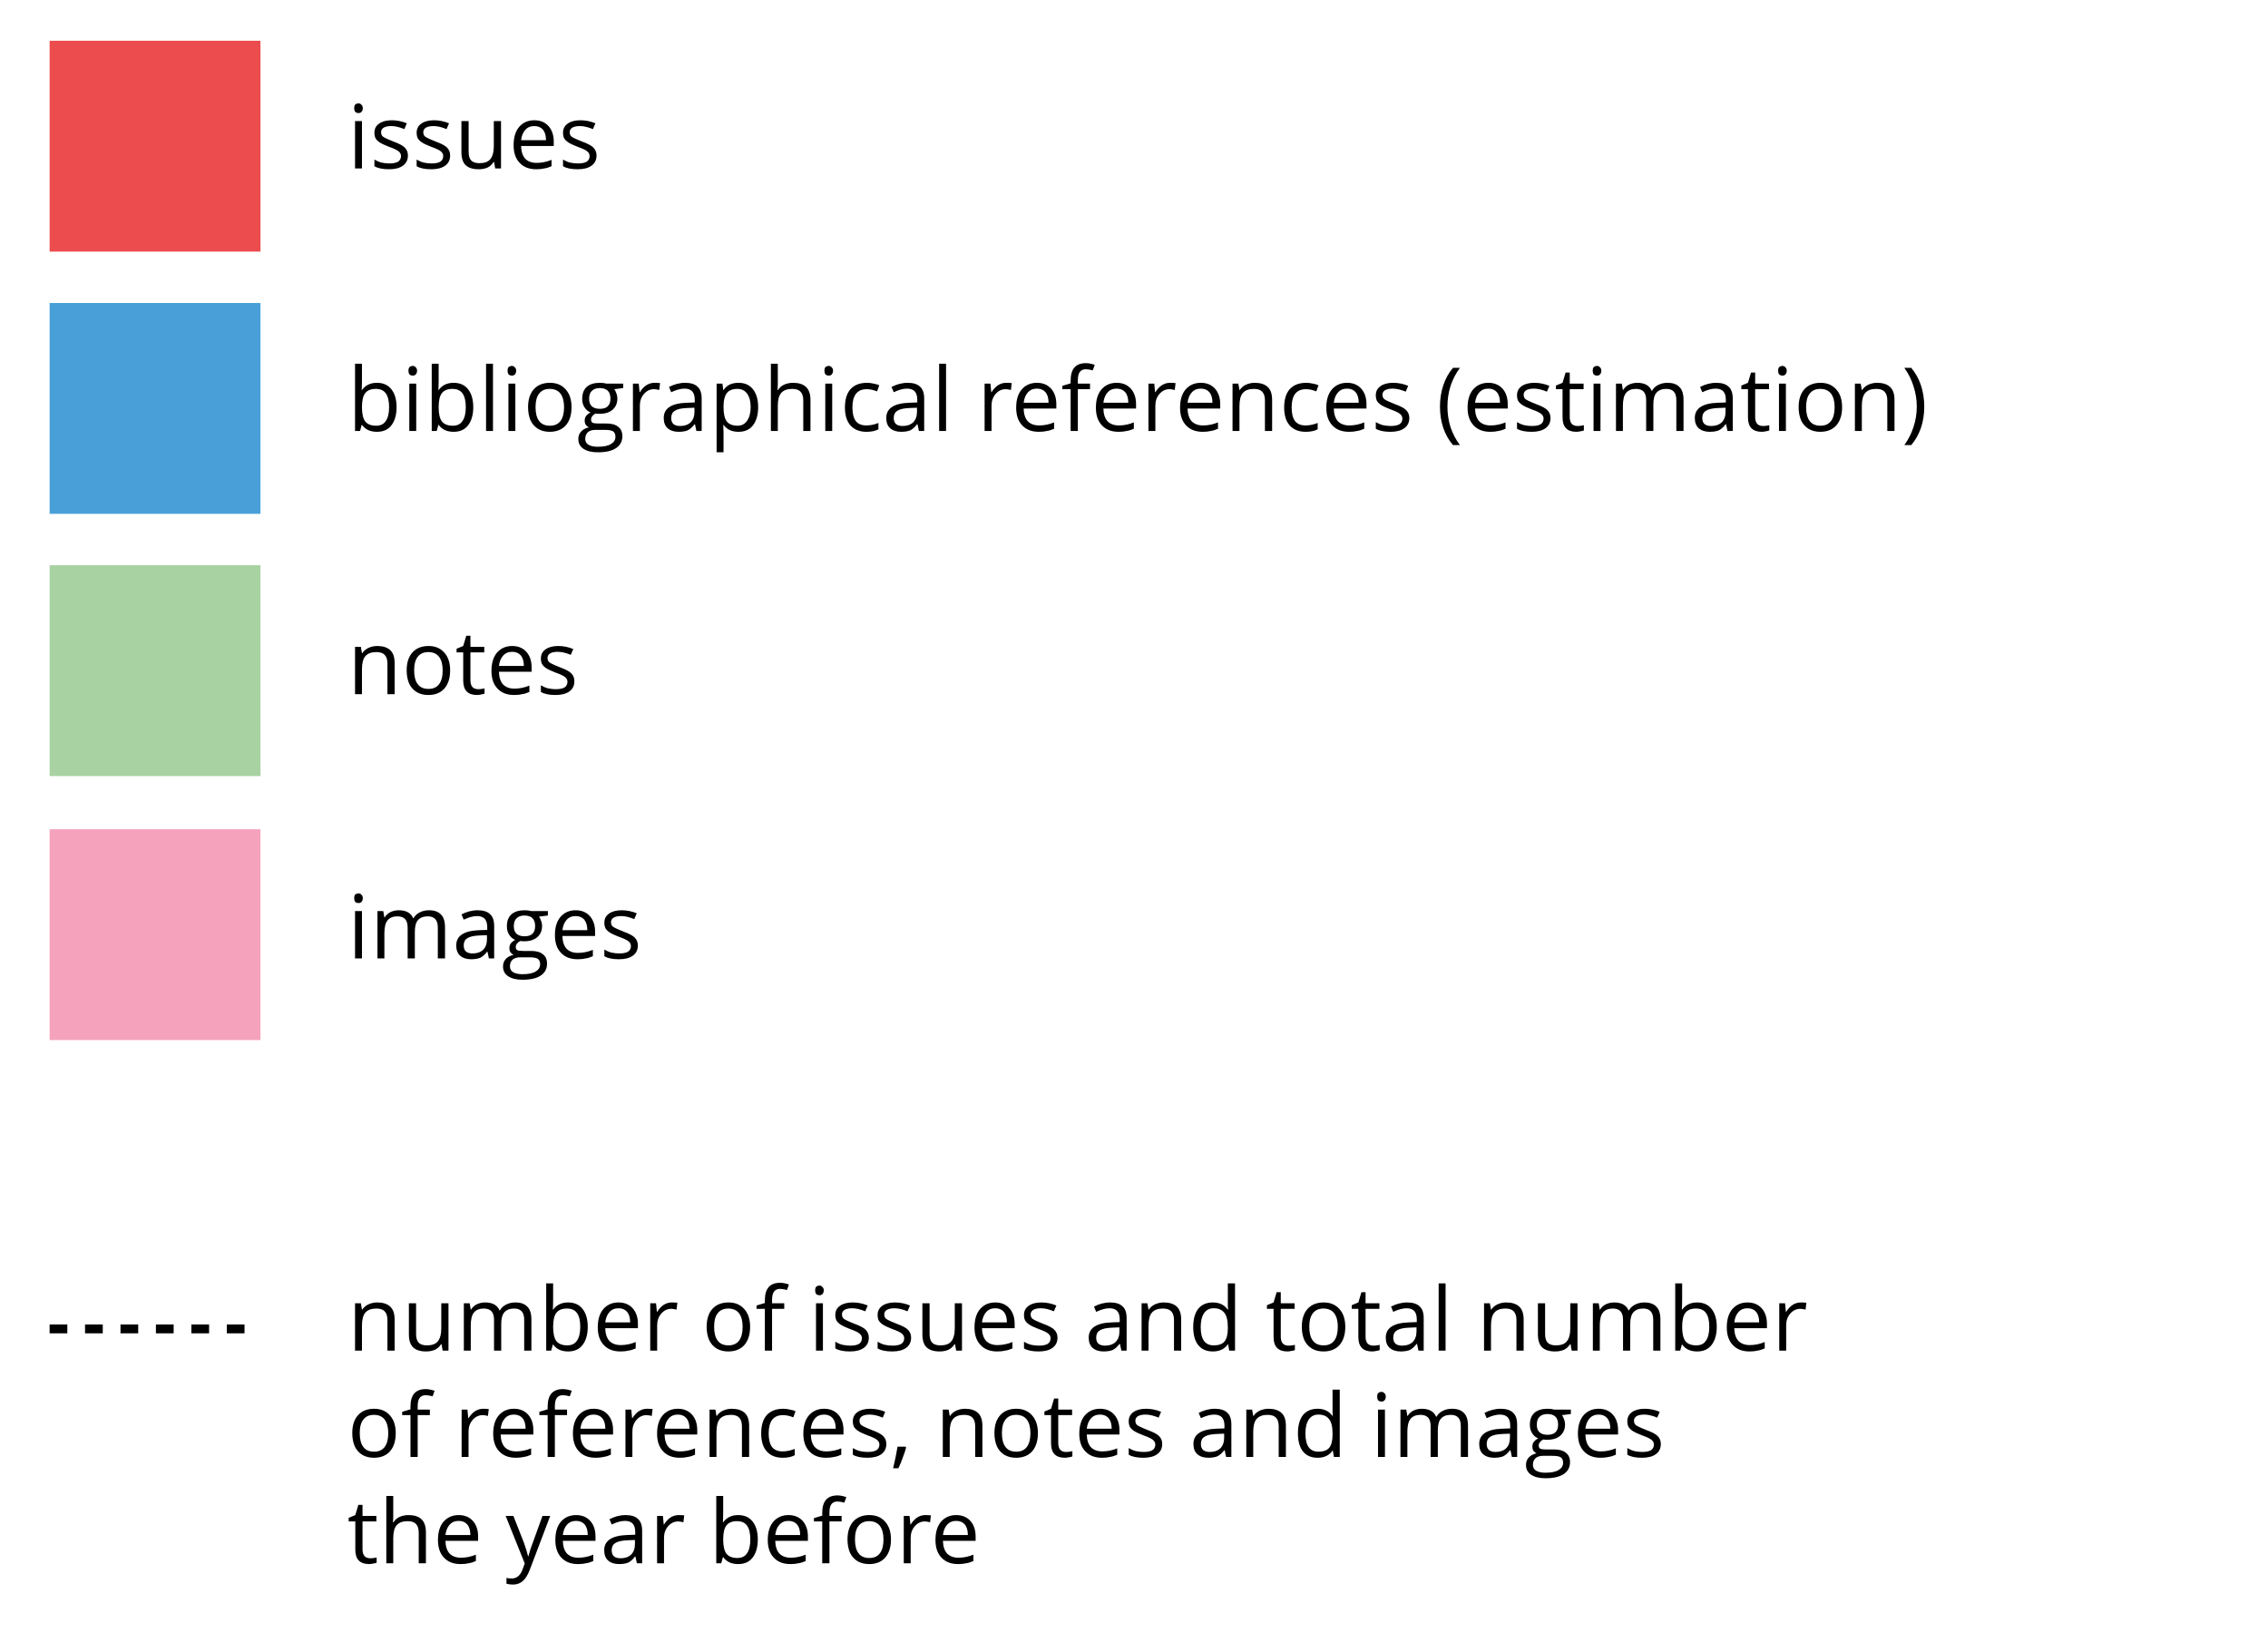
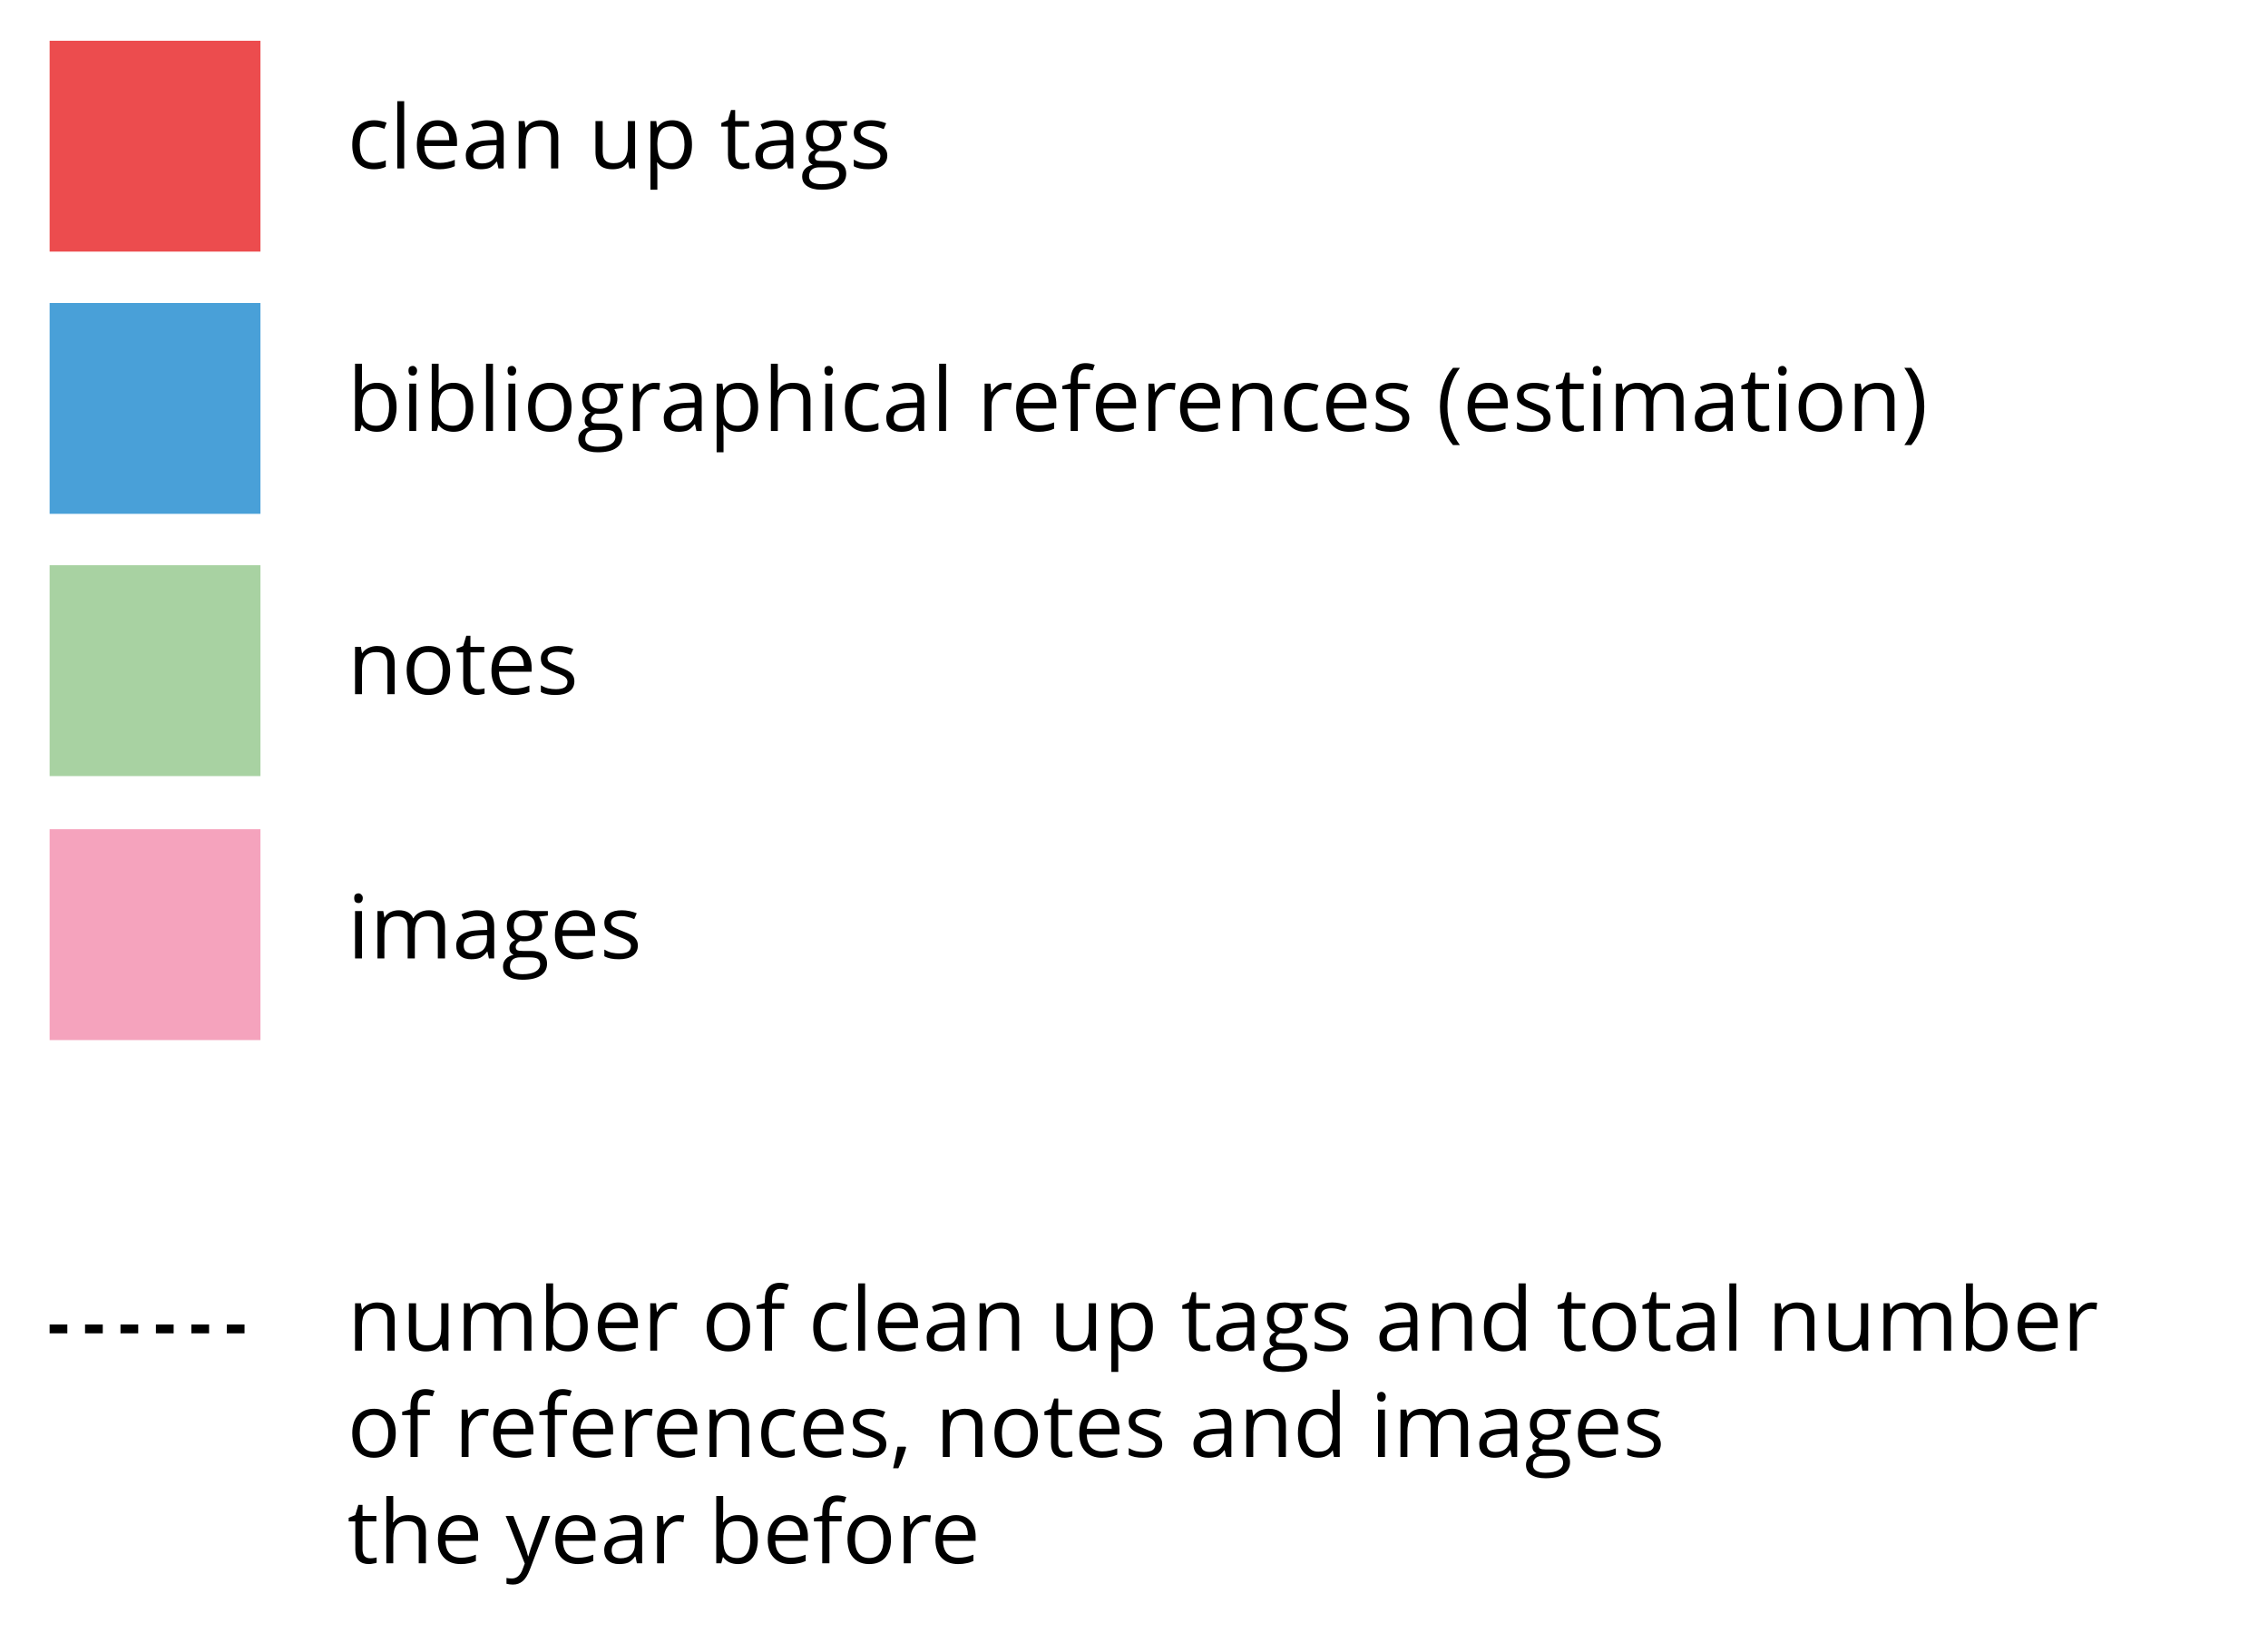
<svg xmlns="http://www.w3.org/2000/svg" version="1.1" id="Livello_1" x="0px" y="0px" viewBox="0 0 128 93.2" style="enable-background:new 0 0 128 93.2;" xml:space="preserve">
  <style type="text/css">
	.st0{font-family:'OpenSans', Arial, Helvetica, sans-serif;}
	.st1{font-size:5px;}
	.st2{fill:#49A0D8;}
	.st3{fill:#A8D2A2;}
	.st4{fill:#F5A3BD;}
	.st5{enable-background:new    ;}
	.st6{fill:#EC4C4E;}
	.st7{fill:none;stroke:#000000;stroke-width:0.5;stroke-miterlimit:10;stroke-dasharray:1,1;}
</style>
  <text transform="matrix(1 0 0 1 19.6001 24.3234)" class="st0 st1">bibliographical references (estimation)</text>
  <rect x="2.8" y="17.1" class="st2" width="11.9" height="11.9" />
  <text transform="matrix(1 0 0 1 19.6001 39.1773)" class="st0 st1">notes</text>
  <rect x="2.8" y="31.9" class="st3" width="11.9" height="11.9" />
  <text transform="matrix(1 0 0 1 19.6001 54.0915)" class="st0 st1">images</text>
  <rect x="2.8" y="46.8" class="st4" width="11.9" height="11.9" />
-   <text transform="matrix(1 0 0 1 19.6001 9.5058)" class="st0 st1">issues</text>
-   <text transform="matrix(1 0 0 1 19.6001 76.2262)" class="st0 st1">number of issues and total number</text>
+   <text transform="matrix(1 0 0 1 19.6001 9.5058)" class="st0 st1">clean up tags</text>
+   <text transform="matrix(1 0 0 1 19.6001 76.2262)" class="st0 st1">number of clean up tags and total number</text>
  <text transform="matrix(1 0 0 1 19.6001 82.2262)" class="st5">
    <tspan x="0" y="0" class="st0 st1">of references, notes and images</tspan>
    <tspan x="0" y="6" class="st0 st1">the year before</tspan>
  </text>
  <rect x="2.8" y="2.3" class="st6" width="11.9" height="11.9" />
  <line class="st7" x1="2.8" y1="75" x2="14.7" y2="75" />
</svg>
